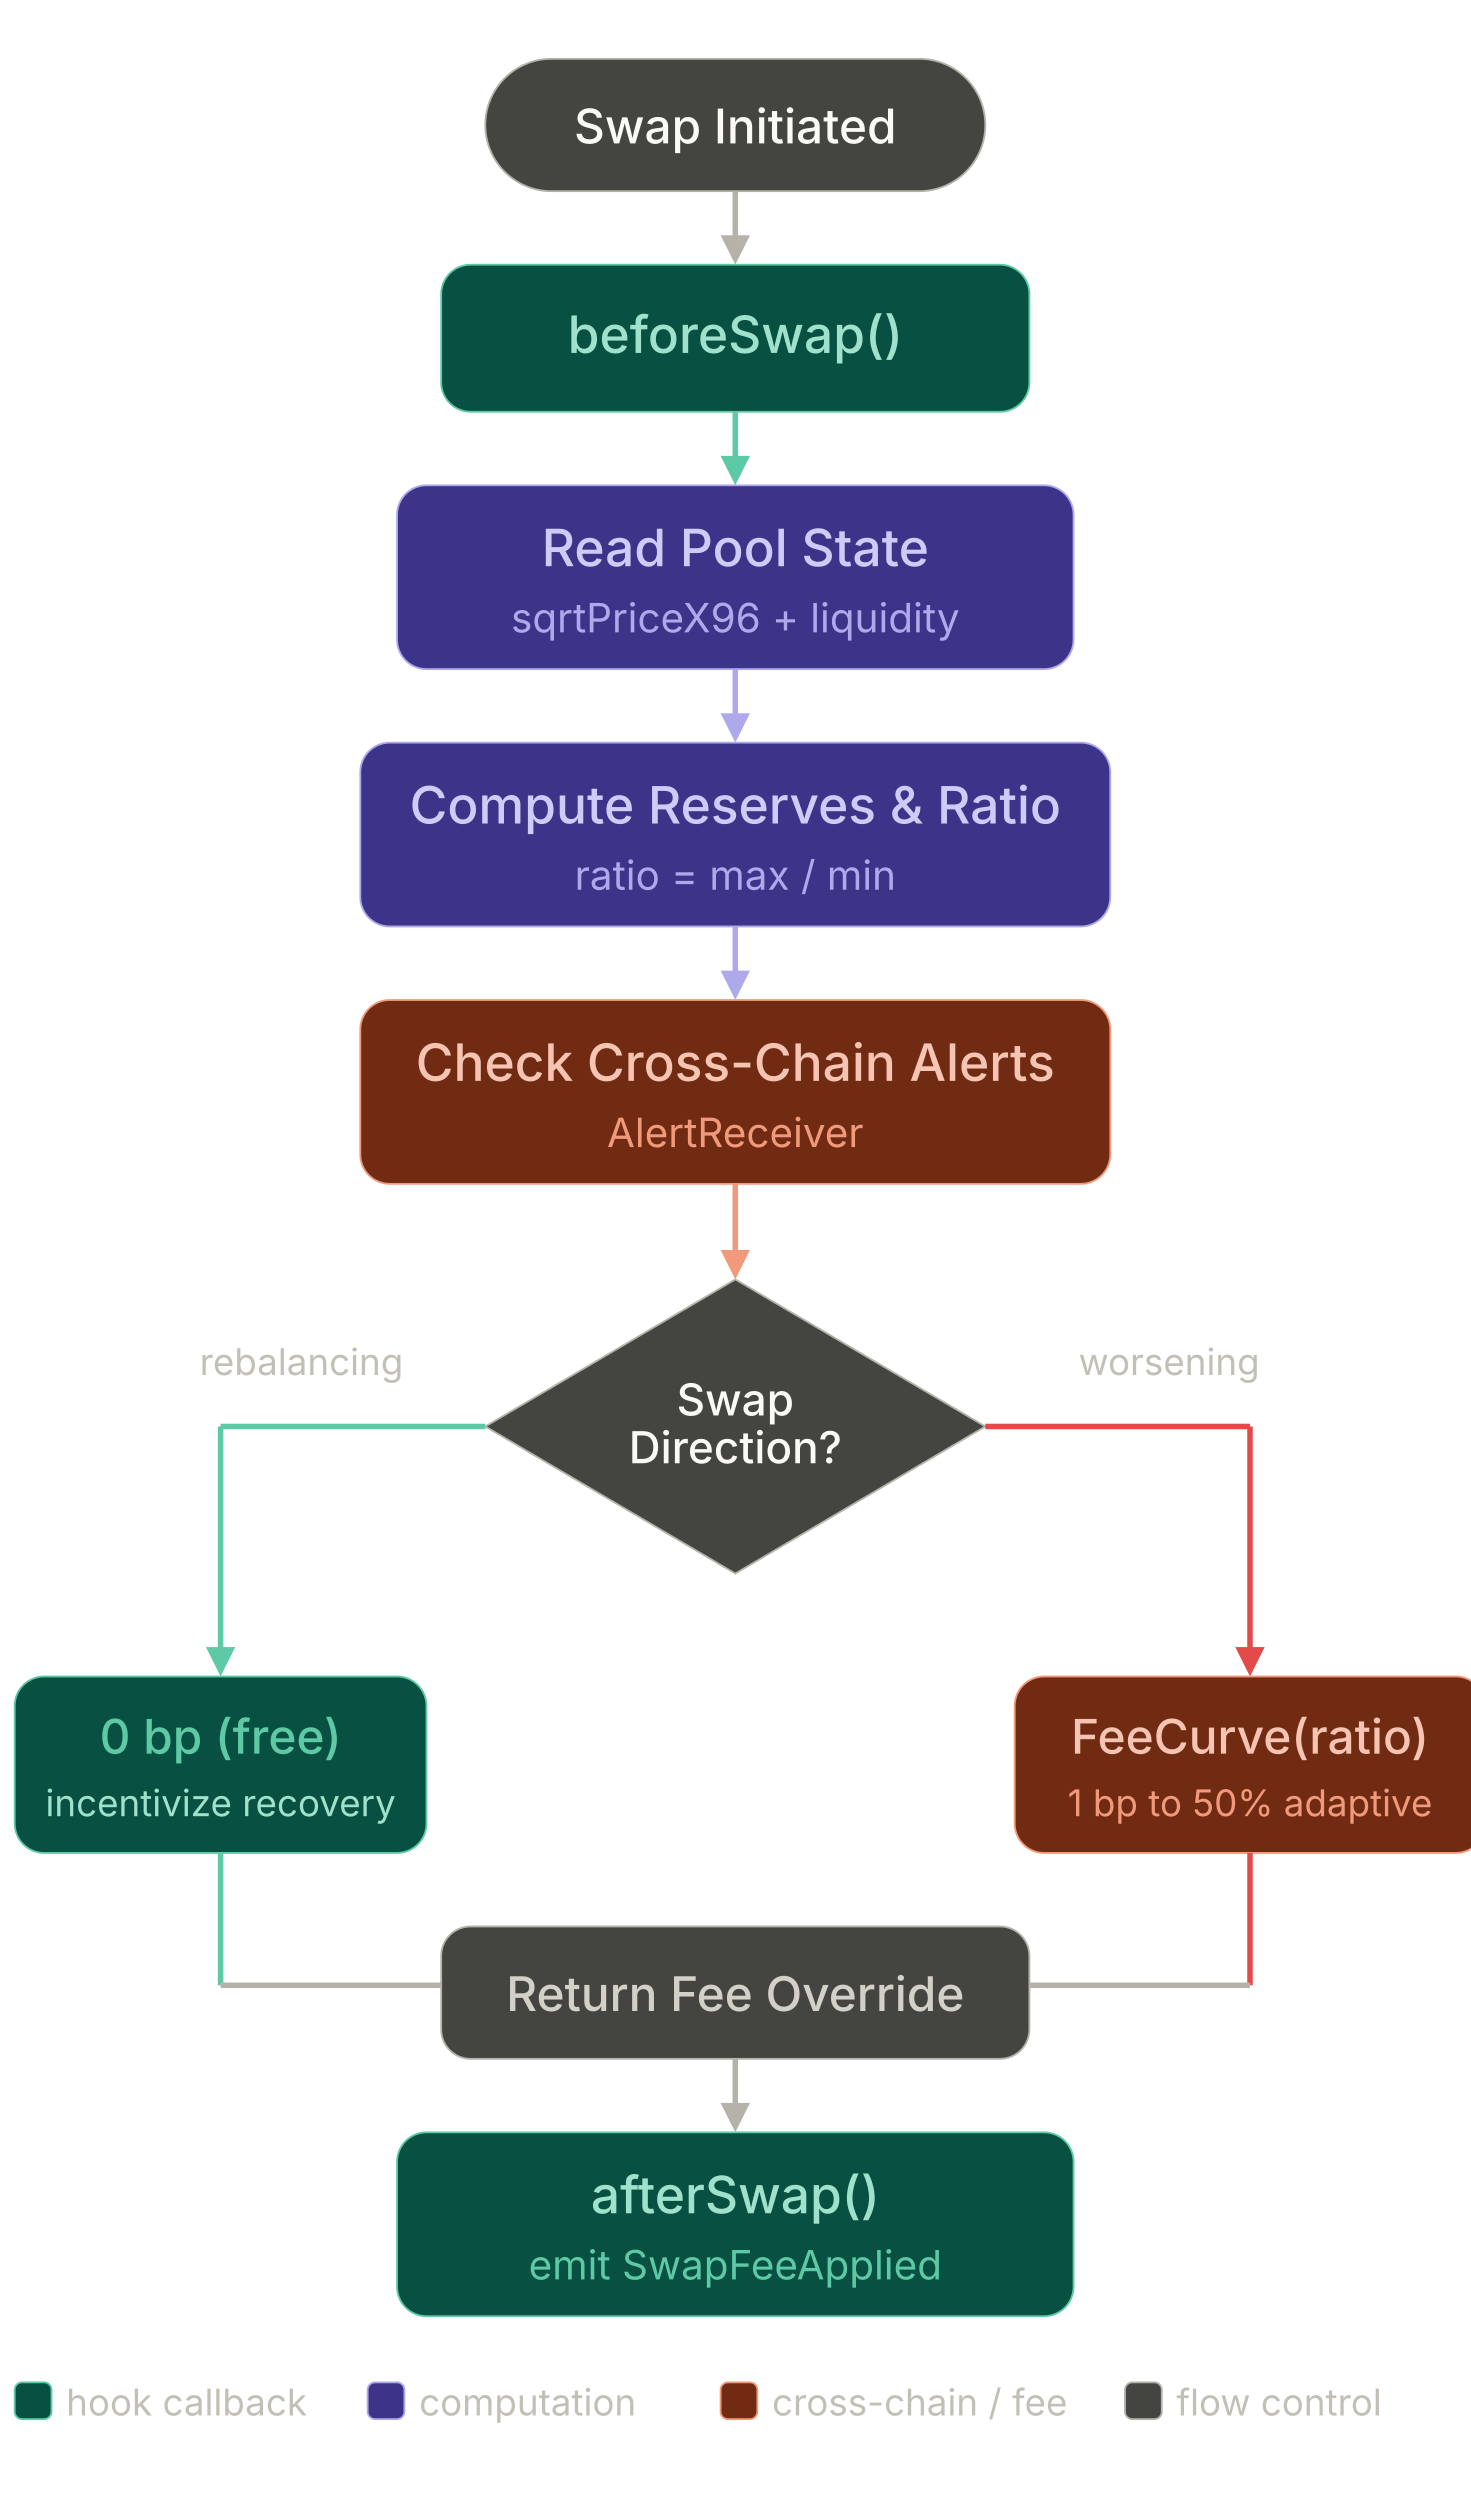
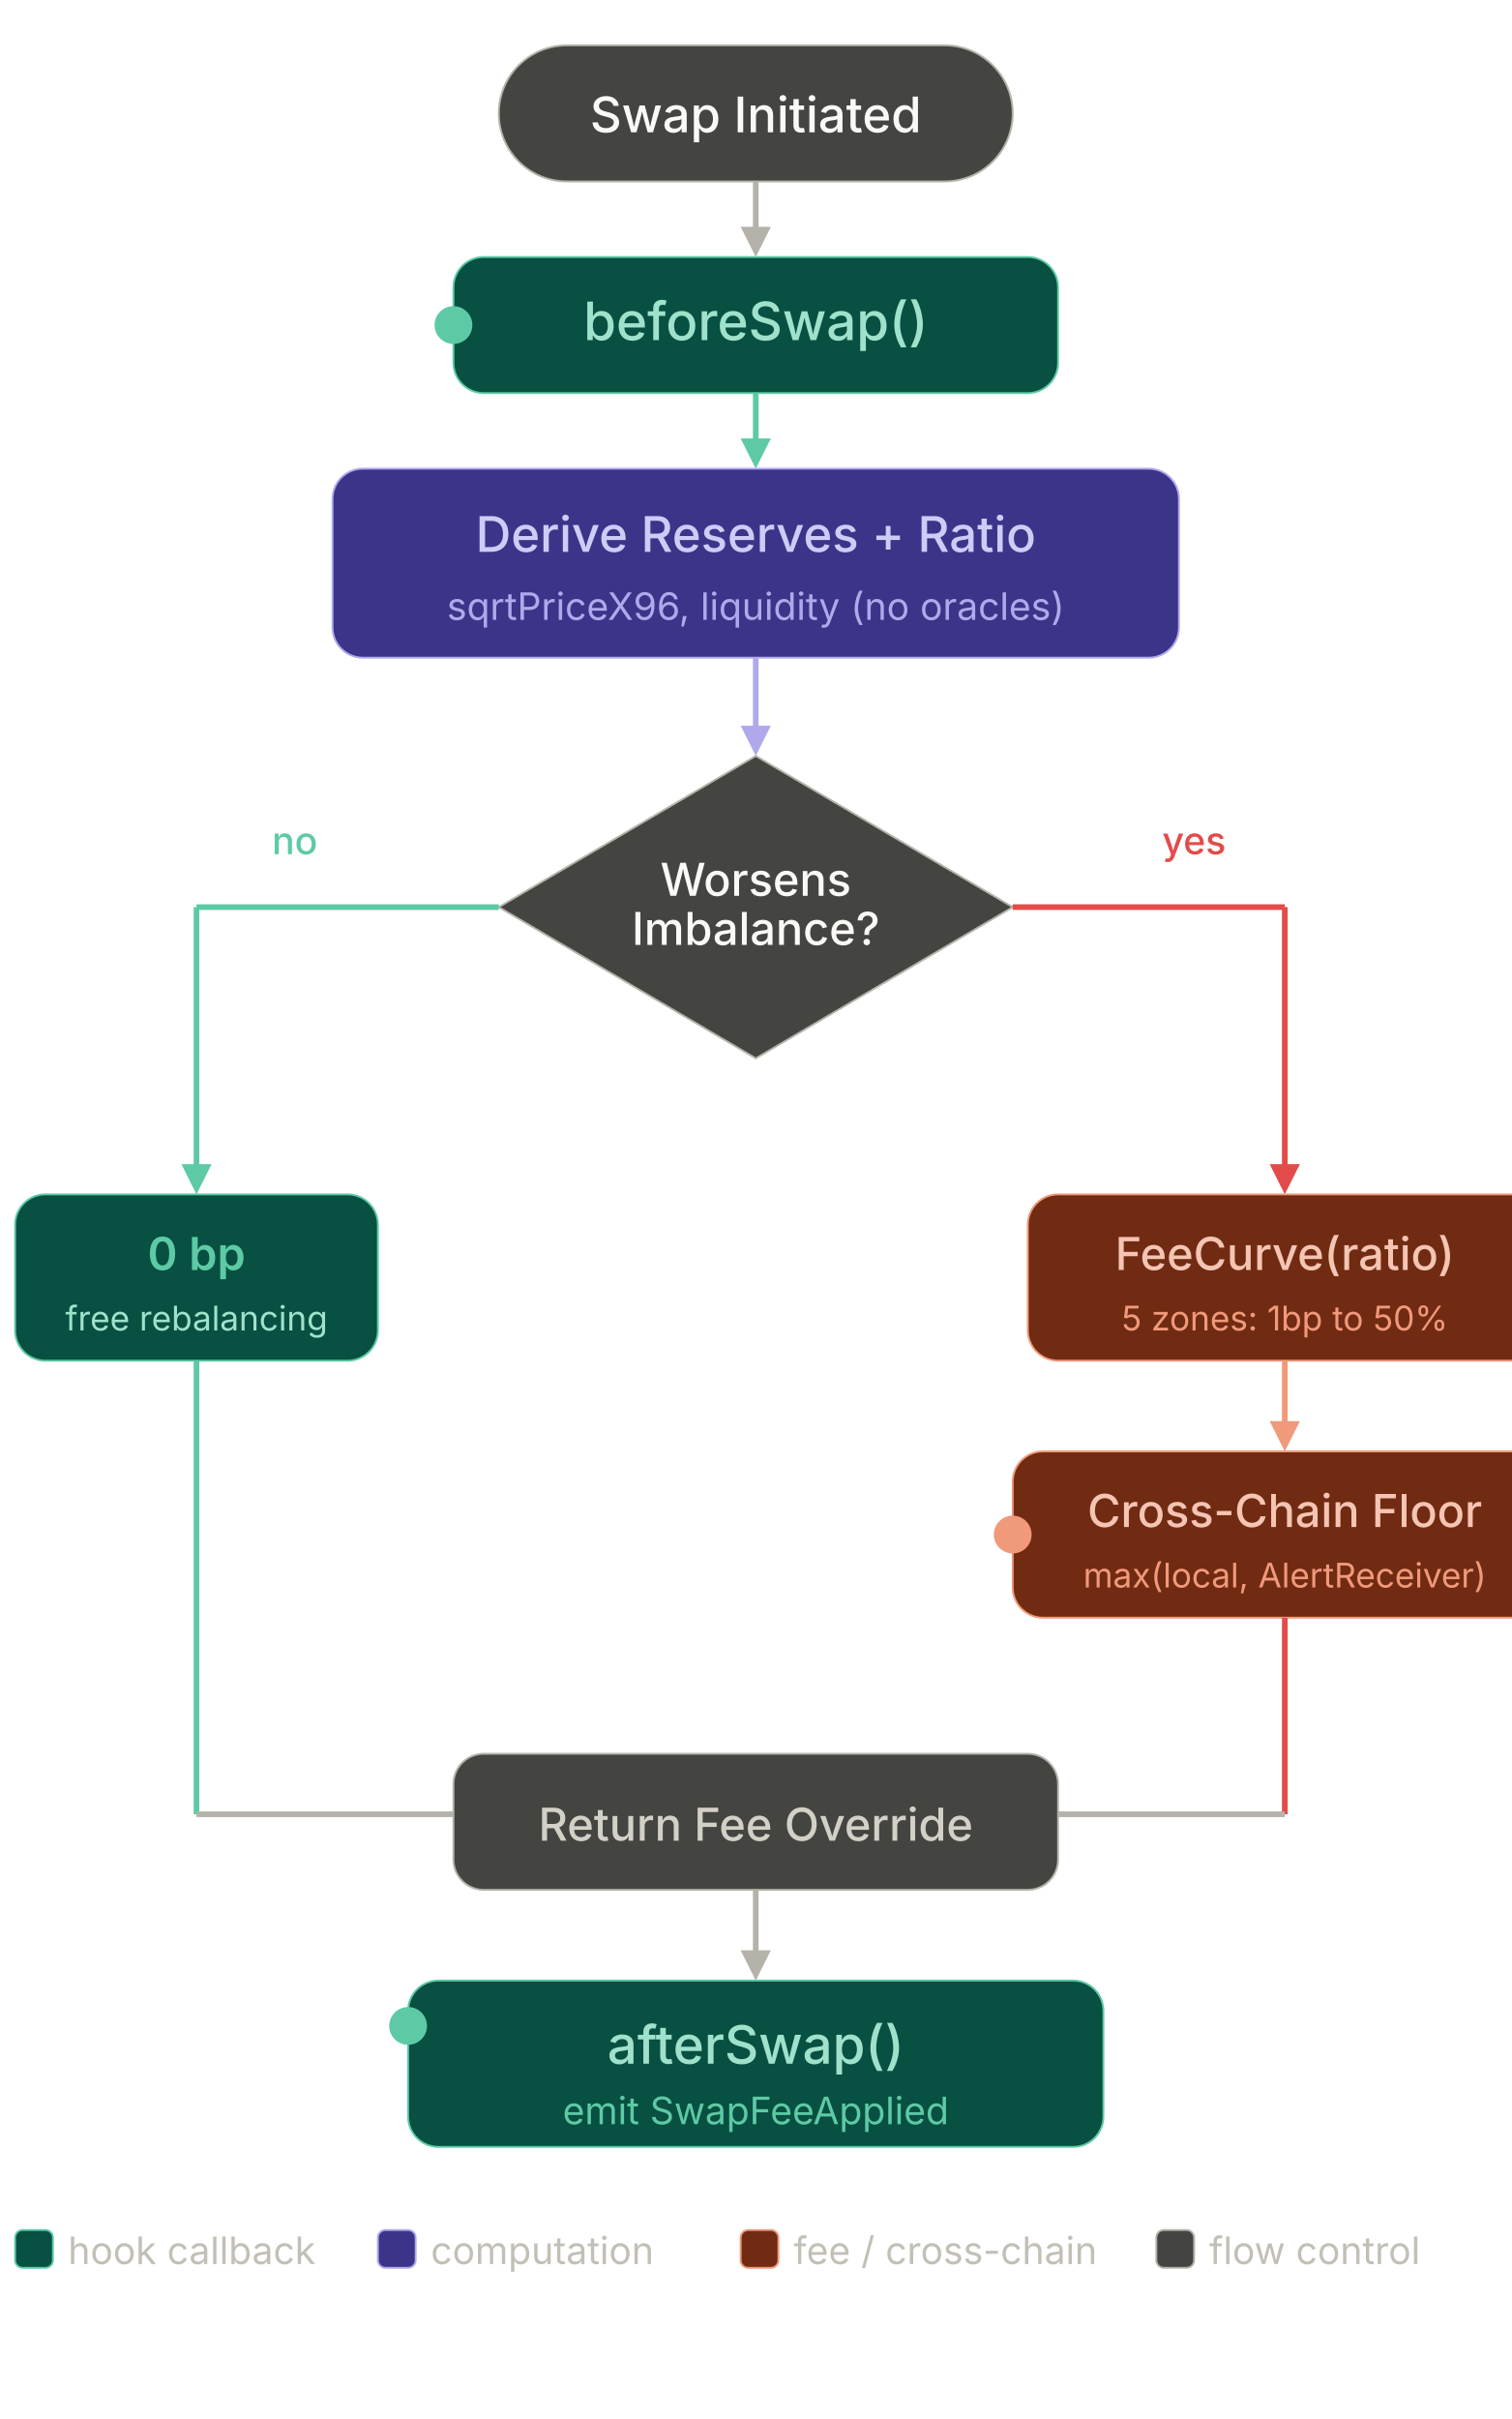
- <svg xmlns="http://www.w3.org/2000/svg" width="100%" viewBox="0 0 400 680">
-   <rect x="132" y="16" width="136" height="36" rx="18" fill="rgb(68,68,65)" stroke="rgb(180,178,169)" stroke-width="0.5" />
-   <text x="200" y="39" text-anchor="middle" fill="rgb(250,249,245)" font-family="'Anthropic Sans',-apple-system,system-ui,'Segoe UI',sans-serif" font-size="13" font-weight="500">Swap Initiated</text>
-   <line x1="200" y1="52" x2="200" y2="66" stroke="rgb(180,178,169)" stroke-width="1.5" />
-   <polygon points="200,72 196,64 204,64" fill="rgb(180,178,169)" />
-   <rect x="120" y="72" width="160" height="40" rx="8" fill="rgb(8,80,65)" stroke="rgb(93,202,165)" stroke-width="0.5" />
-   <text x="200" y="96" text-anchor="middle" fill="rgb(159,225,203)" font-family="'Anthropic Sans',-apple-system,system-ui,'Segoe UI',sans-serif" font-size="14" font-weight="500">beforeSwap()</text>
-   <line x1="200" y1="112" x2="200" y2="126" stroke="rgb(93,202,165)" stroke-width="1.5" />
-   <polygon points="200,132 196,124 204,124" fill="rgb(93,202,165)" />
-   <rect x="108" y="132" width="184" height="50" rx="8" fill="rgb(60,52,137)" stroke="rgb(175,169,236)" stroke-width="0.5" />
-   <text x="200" y="154" text-anchor="middle" fill="rgb(206,203,246)" font-family="'Anthropic Sans',-apple-system,system-ui,'Segoe UI',sans-serif" font-size="14" font-weight="500">Read Pool State</text>
-   <text x="200" y="172" text-anchor="middle" fill="rgb(175,169,236)" font-family="'Anthropic Sans',-apple-system,system-ui,'Segoe UI',sans-serif" font-size="11" font-weight="400">sqrtPriceX96 + liquidity</text>
-   <line x1="200" y1="182" x2="200" y2="196" stroke="rgb(175,169,236)" stroke-width="1.5" />
-   <polygon points="200,202 196,194 204,194" fill="rgb(175,169,236)" />
-   <rect x="98" y="202" width="204" height="50" rx="8" fill="rgb(60,52,137)" stroke="rgb(175,169,236)" stroke-width="0.5" />
-   <text x="200" y="224" text-anchor="middle" fill="rgb(206,203,246)" font-family="'Anthropic Sans',-apple-system,system-ui,'Segoe UI',sans-serif" font-size="14" font-weight="500">Compute Reserves &amp; Ratio</text>
-   <text x="200" y="242" text-anchor="middle" fill="rgb(175,169,236)" font-family="'Anthropic Sans',-apple-system,system-ui,'Segoe UI',sans-serif" font-size="11" font-weight="400">ratio = max / min</text>
-   <line x1="200" y1="252" x2="200" y2="266" stroke="rgb(175,169,236)" stroke-width="1.5" />
-   <polygon points="200,272 196,264 204,264" fill="rgb(175,169,236)" />
-   <rect x="98" y="272" width="204" height="50" rx="8" fill="rgb(113,43,19)" stroke="rgb(240,153,123)" stroke-width="0.5" />
-   <text x="200" y="294" text-anchor="middle" fill="rgb(245,196,179)" font-family="'Anthropic Sans',-apple-system,system-ui,'Segoe UI',sans-serif" font-size="14" font-weight="500">Check Cross-Chain Alerts</text>
-   <text x="200" y="312" text-anchor="middle" fill="rgb(240,153,123)" font-family="'Anthropic Sans',-apple-system,system-ui,'Segoe UI',sans-serif" font-size="11" font-weight="400">AlertReceiver</text>
-   <line x1="200" y1="322" x2="200" y2="342" stroke="rgb(240,153,123)" stroke-width="1.5" />
-   <polygon points="200,348 196,340 204,340" fill="rgb(240,153,123)" />
-   <polygon points="200,348 268,388 200,428 132,388" fill="rgb(68,68,65)" stroke="rgb(180,178,169)" stroke-width="0.5" />
-   <text x="200" y="385" text-anchor="middle" fill="rgb(250,249,245)" font-family="'Anthropic Sans',-apple-system,system-ui,'Segoe UI',sans-serif" font-size="12" font-weight="500">Swap</text>
-   <text x="200" y="398" text-anchor="middle" fill="rgb(250,249,245)" font-family="'Anthropic Sans',-apple-system,system-ui,'Segoe UI',sans-serif" font-size="12" font-weight="500">Direction?</text>
-   <line x1="132" y1="388" x2="60" y2="388" stroke="rgb(93,202,165)" stroke-width="1.5" />
-   <line x1="60" y1="388" x2="60" y2="450" stroke="rgb(93,202,165)" stroke-width="1.5" />
-   <polygon points="60,456 56,448 64,448" fill="rgb(93,202,165)" />
-   <text x="82" y="374" text-anchor="middle" fill="rgb(194,192,182)" font-family="'Anthropic Sans',-apple-system,system-ui,'Segoe UI',sans-serif" font-size="10" font-weight="400">rebalancing</text>
-   <rect x="4" y="456" width="112" height="48" rx="8" fill="rgb(8,80,65)" stroke="rgb(93,202,165)" stroke-width="0.5" />
-   <text x="60" y="477" text-anchor="middle" fill="rgb(93,202,165)" font-family="'Anthropic Sans',-apple-system,system-ui,'Segoe UI',sans-serif" font-size="13" font-weight="500">0 bp (free)</text>
-   <text x="60" y="494" text-anchor="middle" fill="rgb(159,225,203)" font-family="'Anthropic Sans',-apple-system,system-ui,'Segoe UI',sans-serif" font-size="10" font-weight="400">incentivize recovery</text>
-   <line x1="268" y1="388" x2="340" y2="388" stroke="rgb(226,75,74)" stroke-width="1.5" />
-   <line x1="340" y1="388" x2="340" y2="450" stroke="rgb(226,75,74)" stroke-width="1.5" />
-   <polygon points="340,456 336,448 344,448" fill="rgb(226,75,74)" />
-   <text x="318" y="374" text-anchor="middle" fill="rgb(194,192,182)" font-family="'Anthropic Sans',-apple-system,system-ui,'Segoe UI',sans-serif" font-size="10" font-weight="400">worsening</text>
-   <rect x="276" y="456" width="128" height="48" rx="8" fill="rgb(113,43,19)" stroke="rgb(240,153,123)" stroke-width="0.5" />
-   <text x="340" y="477" text-anchor="middle" fill="rgb(245,196,179)" font-family="'Anthropic Sans',-apple-system,system-ui,'Segoe UI',sans-serif" font-size="13" font-weight="500">FeeCurve(ratio)</text>
-   <text x="340" y="494" text-anchor="middle" fill="rgb(240,153,123)" font-family="'Anthropic Sans',-apple-system,system-ui,'Segoe UI',sans-serif" font-size="10" font-weight="400">1 bp to 50% adaptive</text>
-   <line x1="60" y1="504" x2="60" y2="540" stroke="rgb(93,202,165)" stroke-width="1.5" />
-   <line x1="60" y1="540" x2="132" y2="540" stroke="rgb(180,178,169)" stroke-width="1.5" />
-   <line x1="340" y1="504" x2="340" y2="540" stroke="rgb(226,75,74)" stroke-width="1.5" />
-   <line x1="340" y1="540" x2="268" y2="540" stroke="rgb(180,178,169)" stroke-width="1.5" />
-   <rect x="120" y="524" width="160" height="36" rx="8" fill="rgb(68,68,65)" stroke="rgb(180,178,169)" stroke-width="0.5" />
-   <text x="200" y="547" text-anchor="middle" fill="rgb(211,209,199)" font-family="'Anthropic Sans',-apple-system,system-ui,'Segoe UI',sans-serif" font-size="13" font-weight="500">Return Fee Override</text>
-   <line x1="200" y1="560" x2="200" y2="574" stroke="rgb(180,178,169)" stroke-width="1.5" />
-   <polygon points="200,580 196,572 204,572" fill="rgb(180,178,169)" />
-   <rect x="108" y="580" width="184" height="50" rx="8" fill="rgb(8,80,65)" stroke="rgb(93,202,165)" stroke-width="0.5" />
-   <text x="200" y="602" text-anchor="middle" fill="rgb(159,225,203)" font-family="'Anthropic Sans',-apple-system,system-ui,'Segoe UI',sans-serif" font-size="14" font-weight="500">afterSwap()</text>
-   <text x="200" y="620" text-anchor="middle" fill="rgb(93,202,165)" font-family="'Anthropic Sans',-apple-system,system-ui,'Segoe UI',sans-serif" font-size="11" font-weight="400">emit SwapFeeApplied</text>
-   <rect x="4" y="648" width="10" height="10" rx="2" fill="rgb(8,80,65)" stroke="rgb(93,202,165)" stroke-width="0.5" />
-   <text x="18" y="657" fill="rgb(194,192,182)" font-family="'Anthropic Sans',-apple-system,system-ui,'Segoe UI',sans-serif" font-size="10">hook callback</text>
-   <rect x="100" y="648" width="10" height="10" rx="2" fill="rgb(60,52,137)" stroke="rgb(175,169,236)" stroke-width="0.5" />
-   <text x="114" y="657" fill="rgb(194,192,182)" font-family="'Anthropic Sans',-apple-system,system-ui,'Segoe UI',sans-serif" font-size="10">computation</text>
-   <rect x="196" y="648" width="10" height="10" rx="2" fill="rgb(113,43,19)" stroke="rgb(240,153,123)" stroke-width="0.5" />
-   <text x="210" y="657" fill="rgb(194,192,182)" font-family="'Anthropic Sans',-apple-system,system-ui,'Segoe UI',sans-serif" font-size="10">cross-chain / fee</text>
-   <rect x="306" y="648" width="10" height="10" rx="2" fill="rgb(68,68,65)" stroke="rgb(180,178,169)" stroke-width="0.5" />
-   <text x="320" y="657" fill="rgb(194,192,182)" font-family="'Anthropic Sans',-apple-system,system-ui,'Segoe UI',sans-serif" font-size="10">flow control</text>
+ <svg xmlns="http://www.w3.org/2000/svg" width="100%" viewBox="0 0 400 640">
+   <style>
+   @keyframes pulse-green {
+     0%, 100% { opacity: 0.3; }
+     50% { opacity: 0.9; }
+   }
+   @keyframes pulse-red {
+     0%, 100% { opacity: 0.15; }
+     50% { opacity: 0.6; }
+   }
+   .glow-green { animation: pulse-green 2.5s ease-in-out infinite; }
+   .glow-red { animation: pulse-red 2s ease-in-out infinite; }
+ </style>
+   <rect x="132" y="12" width="136" height="36" rx="18" fill="rgb(68,68,65)" stroke="rgb(180,178,169)" stroke-width="0.5" />
+   <text x="200" y="35" text-anchor="middle" fill="rgb(250,249,245)" font-family="'Anthropic Sans',-apple-system,system-ui,'Segoe UI',sans-serif" font-size="13" font-weight="500">Swap Initiated</text>
+   <line x1="200" y1="48" x2="200" y2="62" stroke="rgb(180,178,169)" stroke-width="1.5" />
+   <polygon points="200,68 196,60 204,60" fill="rgb(180,178,169)" />
+   <rect x="120" y="68" width="160" height="36" rx="8" fill="rgb(8,80,65)" stroke="rgb(93,202,165)" stroke-width="0.5" />
+   <text x="200" y="90" text-anchor="middle" fill="rgb(159,225,203)" font-family="'Anthropic Sans',-apple-system,system-ui,'Segoe UI',sans-serif" font-size="14" font-weight="500">beforeSwap()</text>
+   <circle cx="120" cy="86" r="5" fill="rgb(93,202,165)" class="glow-green" />
+   <line x1="200" y1="104" x2="200" y2="118" stroke="rgb(93,202,165)" stroke-width="1.5" />
+   <polygon points="200,124 196,116 204,116" fill="rgb(93,202,165)" />
+   <rect x="88" y="124" width="224" height="50" rx="8" fill="rgb(60,52,137)" stroke="rgb(175,169,236)" stroke-width="0.5" />
+   <text x="200" y="146" text-anchor="middle" fill="rgb(206,203,246)" font-family="'Anthropic Sans',-apple-system,system-ui,'Segoe UI',sans-serif" font-size="13" font-weight="500">Derive Reserves + Ratio</text>
+   <text x="200" y="164" text-anchor="middle" fill="rgb(175,169,236)" font-family="'Anthropic Sans',-apple-system,system-ui,'Segoe UI',sans-serif" font-size="10" font-weight="400">sqrtPriceX96, liquidity (no oracles)</text>
+   <line x1="200" y1="174" x2="200" y2="194" stroke="rgb(175,169,236)" stroke-width="1.5" />
+   <polygon points="200,200 196,192 204,192" fill="rgb(175,169,236)" />
+   <polygon points="200,200 268,240 200,280 132,240" fill="rgb(68,68,65)" stroke="rgb(180,178,169)" stroke-width="0.5" />
+   <text x="200" y="237" text-anchor="middle" fill="rgb(250,249,245)" font-family="'Anthropic Sans',-apple-system,system-ui,'Segoe UI',sans-serif" font-size="12" font-weight="500">Worsens</text>
+   <text x="200" y="250" text-anchor="middle" fill="rgb(250,249,245)" font-family="'Anthropic Sans',-apple-system,system-ui,'Segoe UI',sans-serif" font-size="12" font-weight="500">Imbalance?</text>
+   <line x1="132" y1="240" x2="52" y2="240" stroke="rgb(93,202,165)" stroke-width="1.5" />
+   <line x1="52" y1="240" x2="52" y2="310" stroke="rgb(93,202,165)" stroke-width="1.5" />
+   <polygon points="52,316 48,308 56,308" fill="rgb(93,202,165)" />
+   <text x="78" y="226" text-anchor="middle" fill="rgb(93,202,165)" font-family="'Anthropic Sans',-apple-system,system-ui,'Segoe UI',sans-serif" font-size="10" font-weight="500">no</text>
+   <rect x="4" y="316" width="96" height="44" rx="8" fill="rgb(8,80,65)" stroke="rgb(93,202,165)" stroke-width="0.5" />
+   <text x="52" y="336" text-anchor="middle" fill="rgb(93,202,165)" font-family="'Anthropic Sans',-apple-system,system-ui,'Segoe UI',sans-serif" font-size="12" font-weight="600">0 bp</text>
+   <text x="52" y="352" text-anchor="middle" fill="rgb(159,225,203)" font-family="'Anthropic Sans',-apple-system,system-ui,'Segoe UI',sans-serif" font-size="9" font-weight="400">free rebalancing</text>
+   <line x1="268" y1="240" x2="340" y2="240" stroke="rgb(226,75,74)" stroke-width="1.5" />
+   <line x1="340" y1="240" x2="340" y2="310" stroke="rgb(226,75,74)" stroke-width="1.5" />
+   <polygon points="340,316 336,308 344,308" fill="rgb(226,75,74)" />
+   <text x="316" y="226" text-anchor="middle" fill="rgb(226,75,74)" font-family="'Anthropic Sans',-apple-system,system-ui,'Segoe UI',sans-serif" font-size="10" font-weight="500">yes</text>
+   <rect x="272" y="316" width="136" height="44" rx="8" fill="rgb(113,43,19)" stroke="rgb(240,153,123)" stroke-width="0.5" />
+   <text x="340" y="336" text-anchor="middle" fill="rgb(245,196,179)" font-family="'Anthropic Sans',-apple-system,system-ui,'Segoe UI',sans-serif" font-size="12" font-weight="500">FeeCurve(ratio)</text>
+   <text x="340" y="352" text-anchor="middle" fill="rgb(240,153,123)" font-family="'Anthropic Sans',-apple-system,system-ui,'Segoe UI',sans-serif" font-size="9" font-weight="400">5 zones: 1bp to 50%</text>
+   <line x1="340" y1="360" x2="340" y2="378" stroke="rgb(240,153,123)" stroke-width="1.5" />
+   <polygon points="340,384 336,376 344,376" fill="rgb(240,153,123)" />
+   <rect x="268" y="384" width="144" height="44" rx="8" fill="rgb(113,43,19)" stroke="rgb(240,153,123)" stroke-width="0.5" />
+   <text x="340" y="404" text-anchor="middle" fill="rgb(245,196,179)" font-family="'Anthropic Sans',-apple-system,system-ui,'Segoe UI',sans-serif" font-size="12" font-weight="500">Cross-Chain Floor</text>
+   <text x="340" y="420" text-anchor="middle" fill="rgb(240,153,123)" font-family="'Anthropic Sans',-apple-system,system-ui,'Segoe UI',sans-serif" font-size="9" font-weight="400">max(local, AlertReceiver)</text>
+   <circle cx="268" cy="406" r="5" fill="rgb(240,153,123)" class="glow-red" />
+   <line x1="52" y1="360" x2="52" y2="480" stroke="rgb(93,202,165)" stroke-width="1.5" />
+   <line x1="52" y1="480" x2="132" y2="480" stroke="rgb(180,178,169)" stroke-width="1.5" />
+   <line x1="340" y1="428" x2="340" y2="480" stroke="rgb(226,75,74)" stroke-width="1.5" />
+   <line x1="340" y1="480" x2="268" y2="480" stroke="rgb(180,178,169)" stroke-width="1.5" />
+   <rect x="120" y="464" width="160" height="36" rx="8" fill="rgb(68,68,65)" stroke="rgb(180,178,169)" stroke-width="0.5" />
+   <text x="200" y="487" text-anchor="middle" fill="rgb(211,209,199)" font-family="'Anthropic Sans',-apple-system,system-ui,'Segoe UI',sans-serif" font-size="12" font-weight="500">Return Fee Override</text>
+   <line x1="200" y1="500" x2="200" y2="518" stroke="rgb(180,178,169)" stroke-width="1.5" />
+   <polygon points="200,524 196,516 204,516" fill="rgb(180,178,169)" />
+   <rect x="108" y="524" width="184" height="44" rx="8" fill="rgb(8,80,65)" stroke="rgb(93,202,165)" stroke-width="0.5" />
+   <text x="200" y="546" text-anchor="middle" fill="rgb(159,225,203)" font-family="'Anthropic Sans',-apple-system,system-ui,'Segoe UI',sans-serif" font-size="14" font-weight="500">afterSwap()</text>
+   <text x="200" y="562" text-anchor="middle" fill="rgb(93,202,165)" font-family="'Anthropic Sans',-apple-system,system-ui,'Segoe UI',sans-serif" font-size="10" font-weight="400">emit SwapFeeApplied</text>
+   <circle cx="108" cy="536" r="5" fill="rgb(93,202,165)" class="glow-green" />
+   <rect x="4" y="590" width="10" height="10" rx="2" fill="rgb(8,80,65)" stroke="rgb(93,202,165)" stroke-width="0.5" />
+   <text x="18" y="599" fill="rgb(194,192,182)" font-family="'Anthropic Sans',-apple-system,system-ui,'Segoe UI',sans-serif" font-size="10">hook callback</text>
+   <rect x="100" y="590" width="10" height="10" rx="2" fill="rgb(60,52,137)" stroke="rgb(175,169,236)" stroke-width="0.5" />
+   <text x="114" y="599" fill="rgb(194,192,182)" font-family="'Anthropic Sans',-apple-system,system-ui,'Segoe UI',sans-serif" font-size="10">computation</text>
+   <rect x="196" y="590" width="10" height="10" rx="2" fill="rgb(113,43,19)" stroke="rgb(240,153,123)" stroke-width="0.5" />
+   <text x="210" y="599" fill="rgb(194,192,182)" font-family="'Anthropic Sans',-apple-system,system-ui,'Segoe UI',sans-serif" font-size="10">fee / cross-chain</text>
+   <rect x="306" y="590" width="10" height="10" rx="2" fill="rgb(68,68,65)" stroke="rgb(180,178,169)" stroke-width="0.5" />
+   <text x="320" y="599" fill="rgb(194,192,182)" font-family="'Anthropic Sans',-apple-system,system-ui,'Segoe UI',sans-serif" font-size="10">flow control</text>
</svg>
